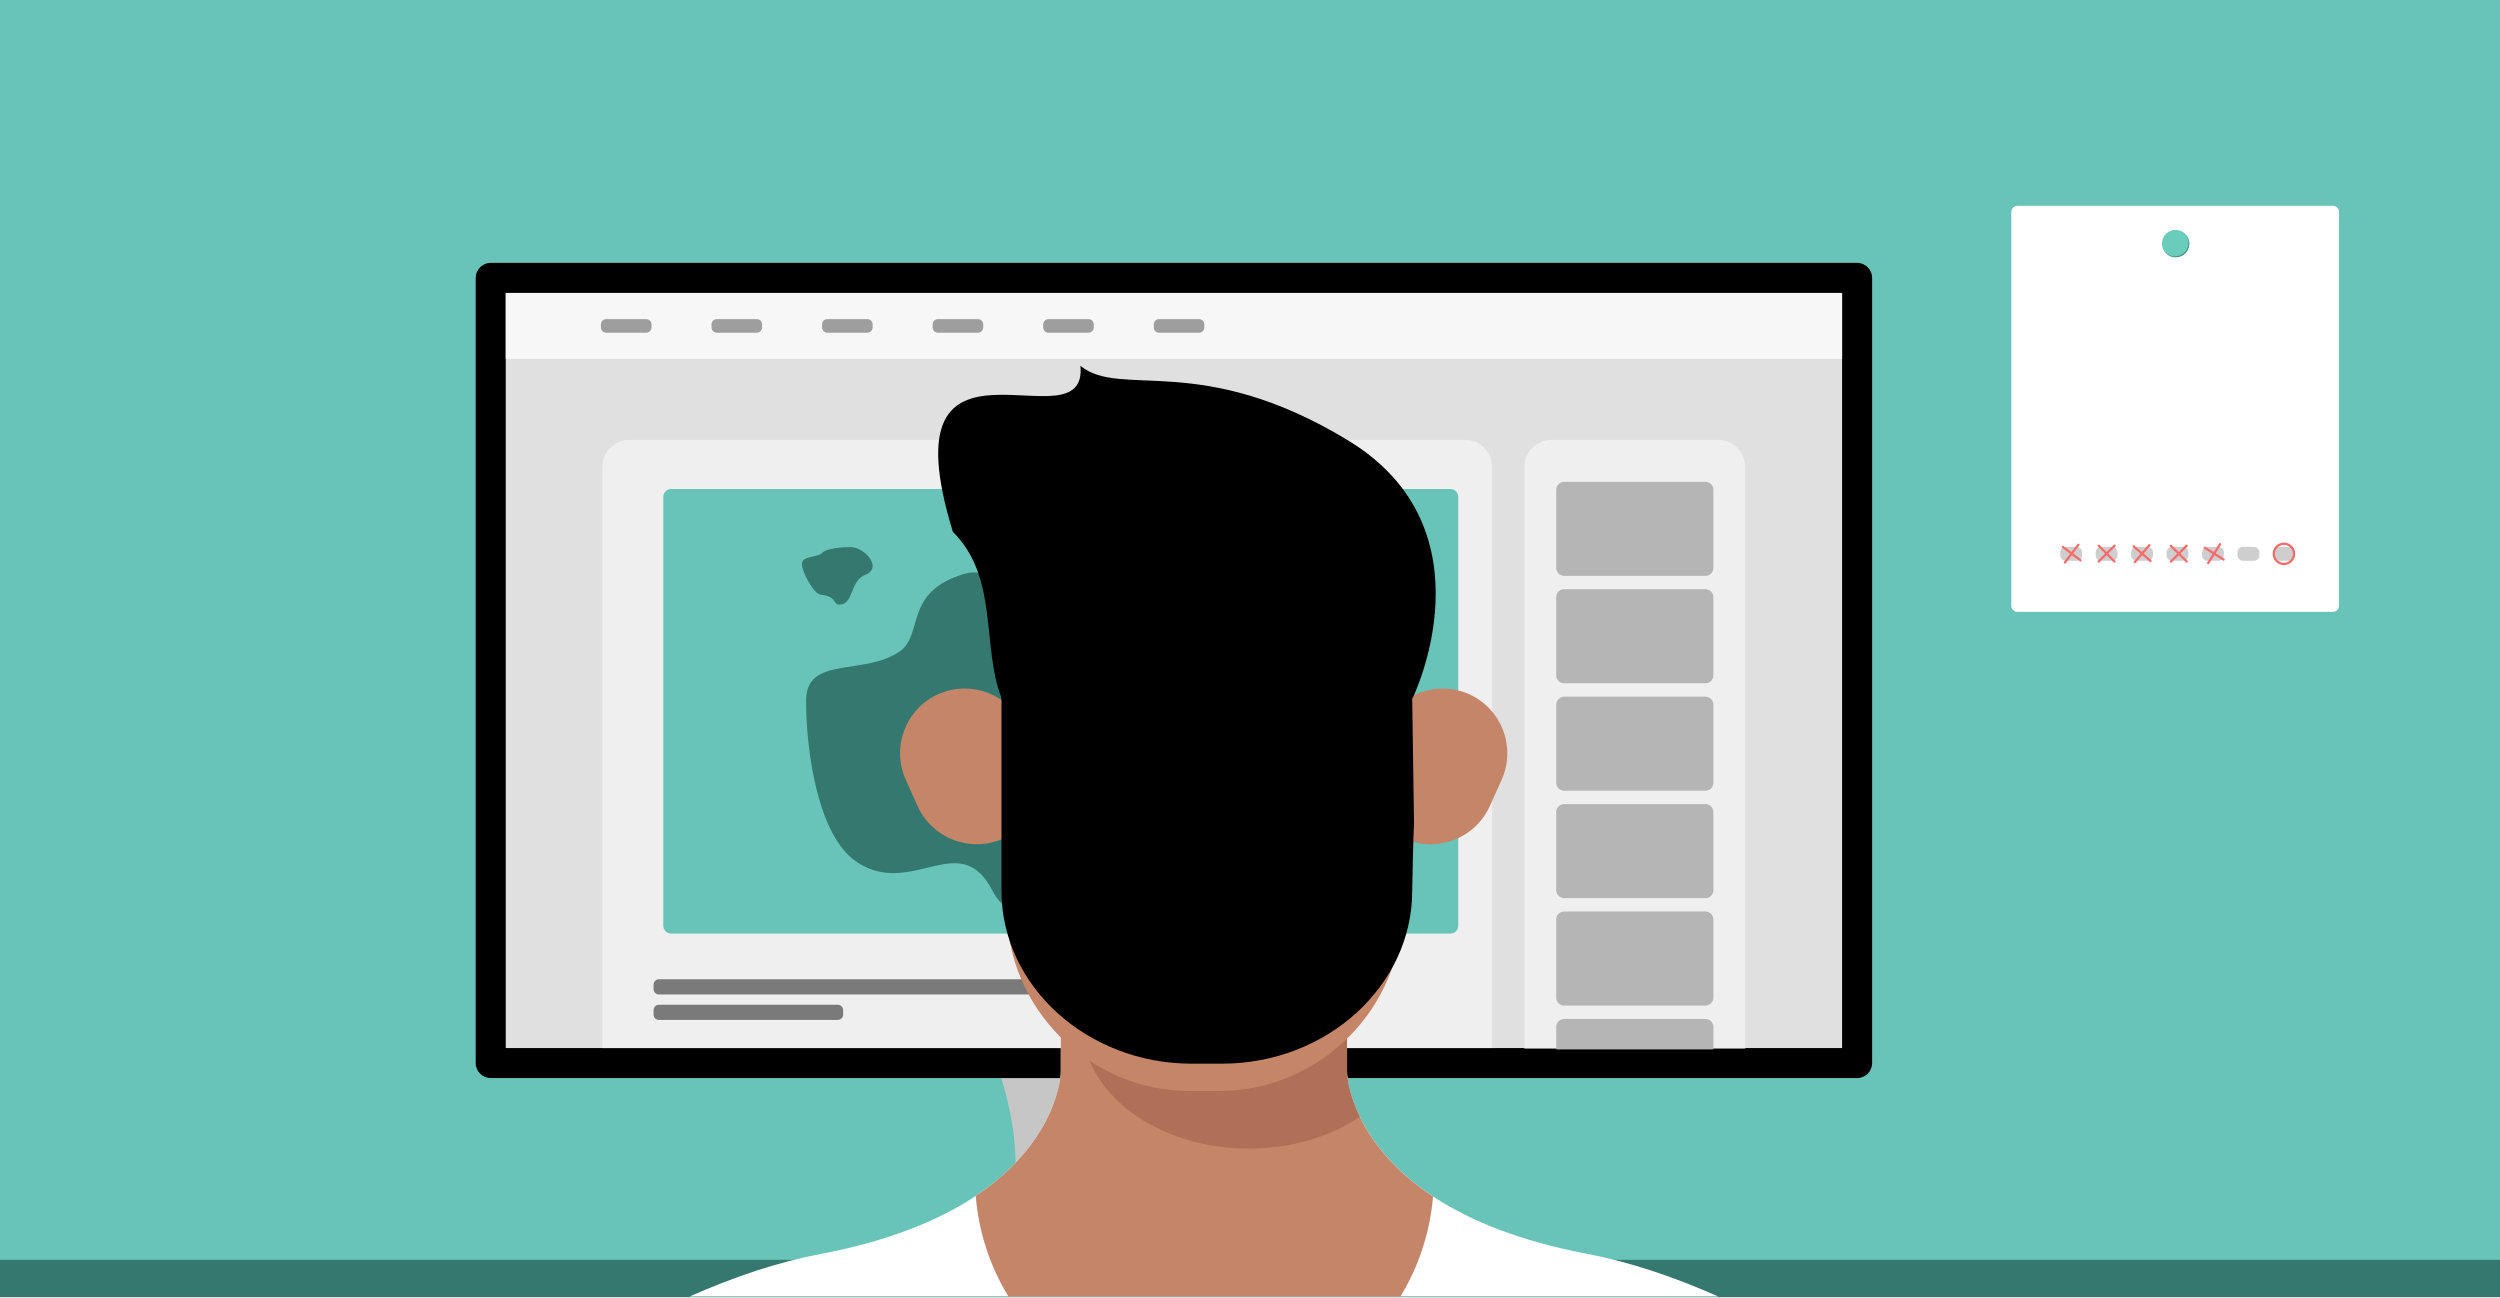
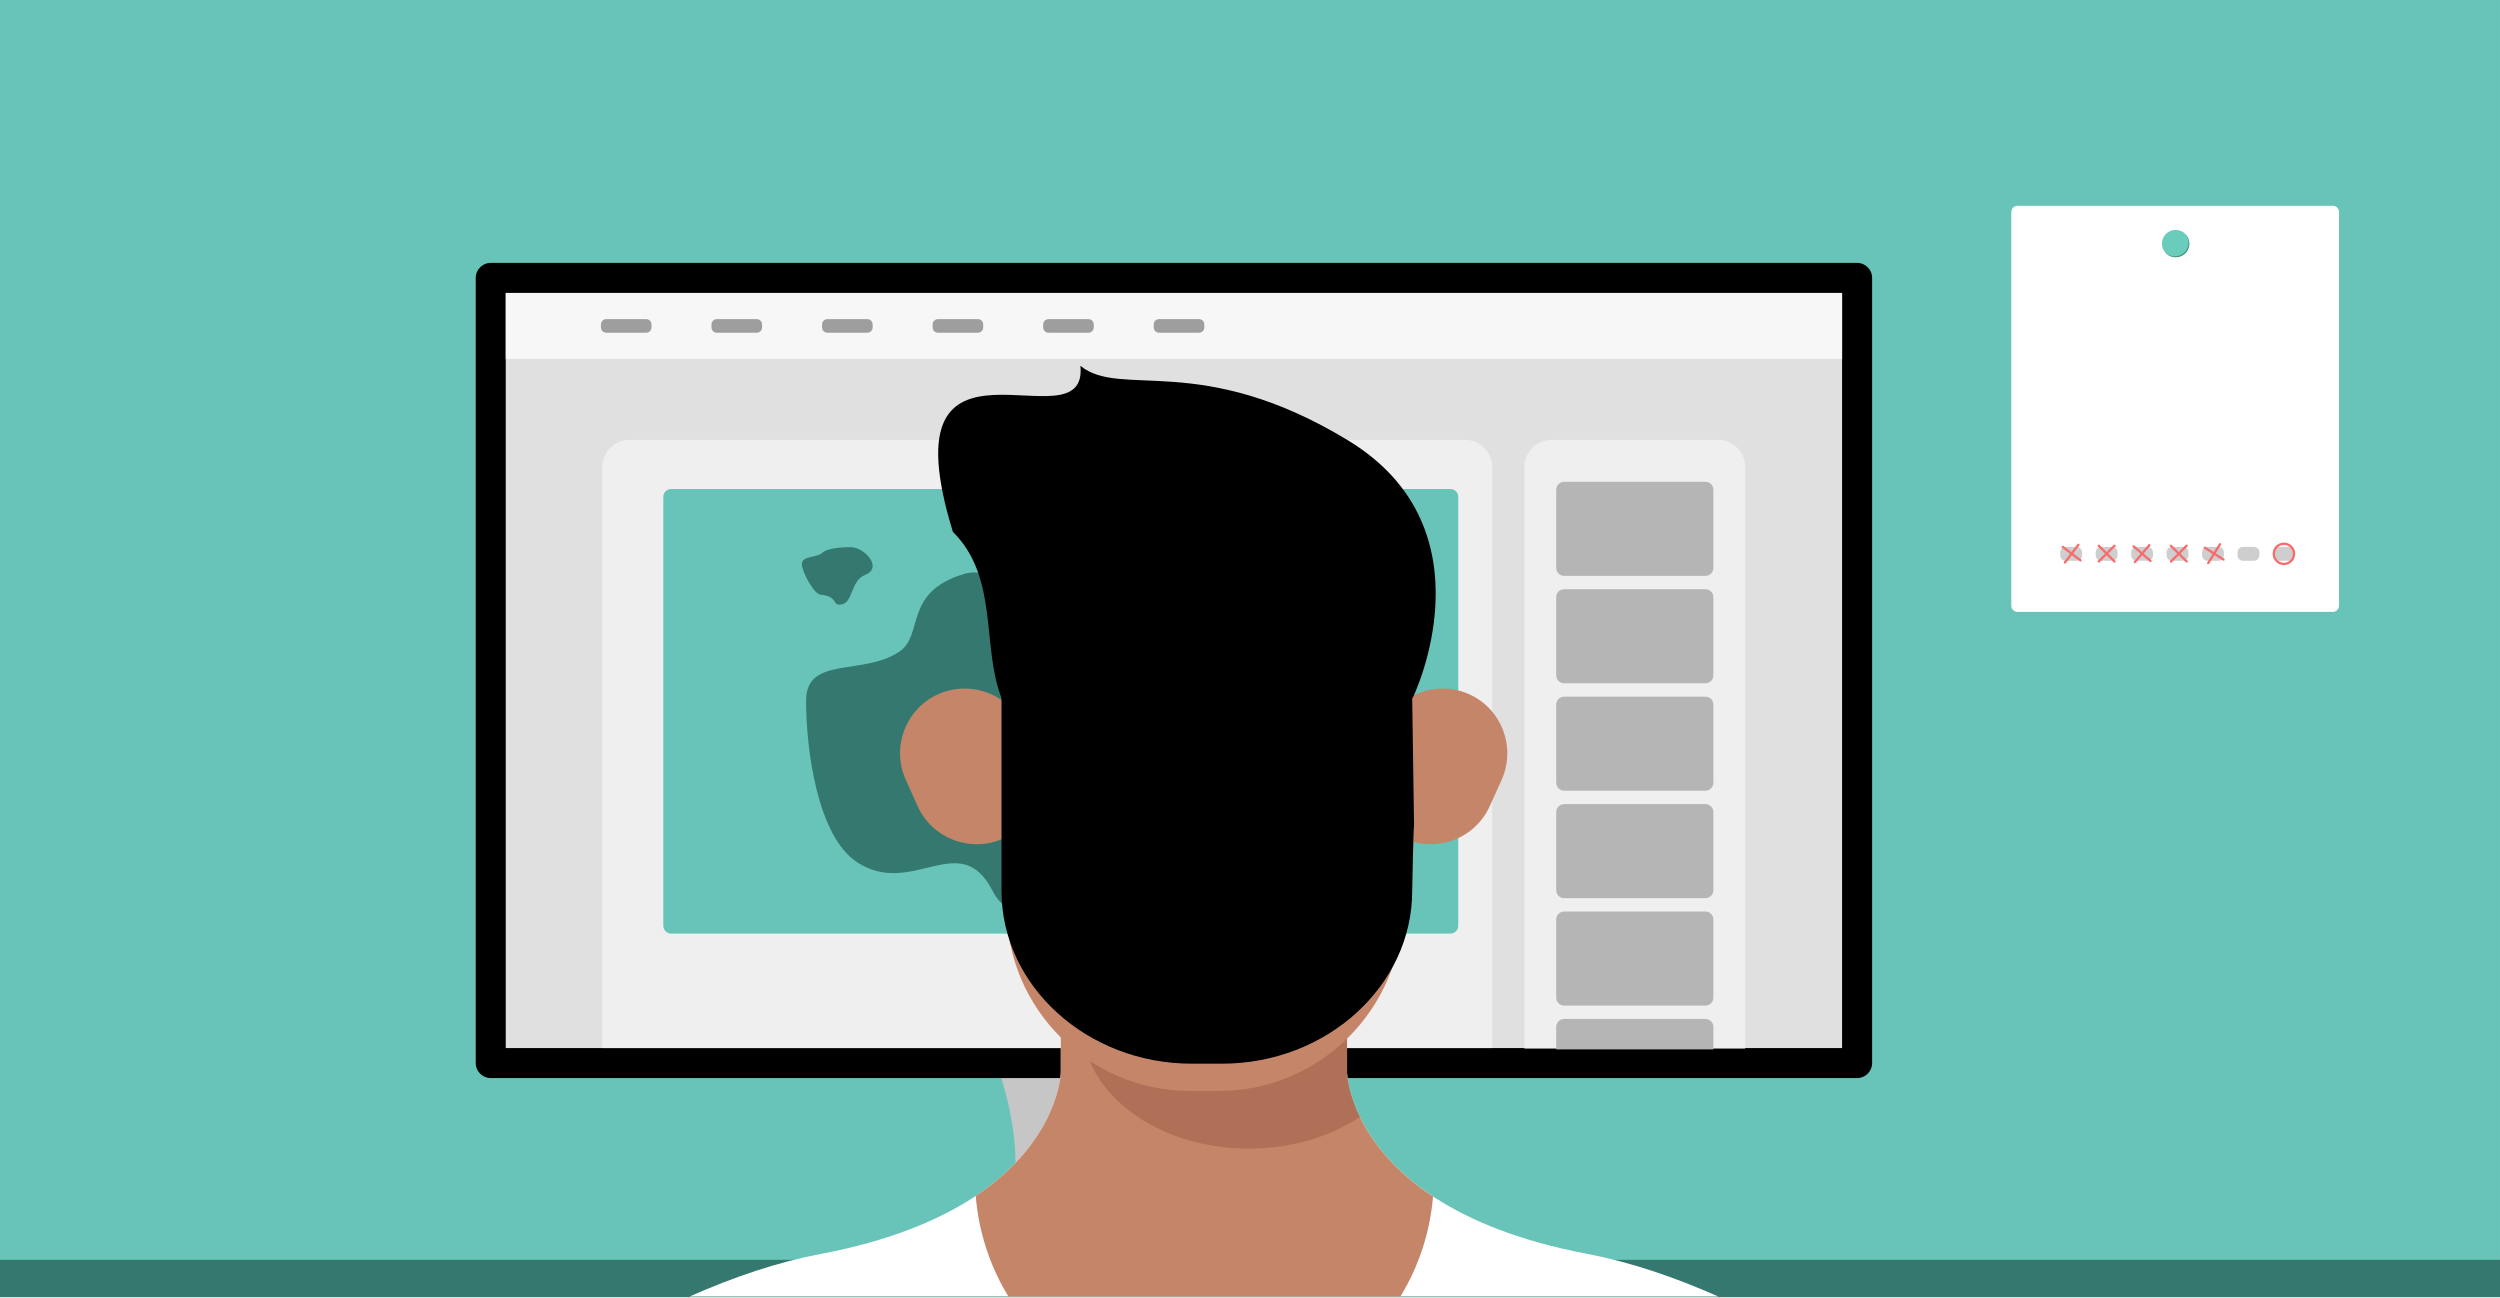
<svg xmlns="http://www.w3.org/2000/svg" viewBox="0 0 2159.89 1120.66">
  <g id="background">
    <rect width="2159.88" height="1120.14" style="fill: #68c4b8" />
  </g>
  <g id="computerStand">
    <path d="M1169.46,1113.31H860.75s16.59-65.51,16.59-108.71-16.59-86.14-16.59-86.14h308.71s-16,38.71-16,87.17S1169.46,1113.31,1169.46,1113.31Z" transform="translate(0)" style="fill: #c6c6c6" />
  </g>
  <g id="computerMonitor">
    <g>
      <rect x="423.99" y="240.12" width="1180.45" height="678.34" style="fill: #e0e0e0" />
      <path d="M1604.44,931.42H424a13,13,0,0,1-13-13V240.12a13,13,0,0,1,13-13H1604.44a13,13,0,0,1,13,13V918.46A13,13,0,0,1,1604.44,931.42ZM436.94,905.51H1591.48V253.07H436.94Z" transform="translate(0)" />
    </g>
    <path d="M543.92,380H1265.7a23.5,23.5,0,0,1,23.5,23.5v502a0,0,0,0,1,0,0H520.42a0,0,0,0,1,0,0v-502A23.5,23.5,0,0,1,543.92,380Z" style="fill: #efefef" />
    <path d="M1340.53,380h143.73a23.5,23.5,0,0,1,23.5,23.5V905.86a0,0,0,0,1,0,0H1317a0,0,0,0,1,0,0V403.48A23.5,23.5,0,0,1,1340.53,380Z" style="fill: #efefef" />
    <rect x="436.94" y="253.1" width="1154.55" height="56.96" style="fill: #f7f7f7" />
  </g>
  <g id="computerVideo">
    <rect x="573.06" y="422.48" width="686.81" height="384.12" rx="6.83" style="fill: #68c4b8" />
-     <g>
-       <rect x="564.66" y="846.06" width="419.29" height="13.11" rx="4.63" style="fill: #7a7a7a" />
-       <rect x="564.66" y="868.06" width="163.79" height="13.11" rx="4.63" style="fill: #7a7a7a" />
-     </g>
  </g>
  <g id="calendar">
    <rect x="1743.09" y="183.2" width="272.31" height="340.03" style="fill: #fff;stroke: #fff;stroke-linecap: round;stroke-linejoin: round;stroke-width: 10.839px" />
    <g>
      <circle cx="1879.64" cy="210.43" r="11.82" style="fill: #6accba" />
      <path d="M1891.46,210.43a11.81,11.81,0,0,1-21.21,7.15,11.8,11.8,0,0,0,18.13-15.08A11.73,11.73,0,0,1,1891.46,210.43Z" transform="translate(0)" style="fill: #438e80" />
    </g>
    <g>
      <rect x="1779.96" y="472.49" width="18.86" height="12" rx="4.71" style="fill: #cecece" />
      <g>
        <line x1="1782.16" y1="472.48" x2="1797.47" y2="484.15" style="fill: none;stroke: #f76c6a;stroke-linecap: round;stroke-linejoin: round;stroke-width: 2px" />
        <line x1="1783.99" y1="485.97" x2="1795.65" y2="470.66" style="fill: none;stroke: #f76c6a;stroke-linecap: round;stroke-linejoin: round;stroke-width: 2px" />
      </g>
      <rect x="1810.59" y="472.49" width="18.86" height="12" rx="4.71" style="fill: #cecece" />
      <g>
        <line x1="1813.22" y1="471.5" x2="1826.82" y2="485.12" style="fill: none;stroke: #f76c6a;stroke-linecap: round;stroke-linejoin: round;stroke-width: 2px" />
        <line x1="1813.21" y1="485.11" x2="1826.83" y2="471.51" style="fill: none;stroke: #f76c6a;stroke-linecap: round;stroke-linejoin: round;stroke-width: 2px" />
      </g>
      <rect x="1841.23" y="472.49" width="18.86" height="12" rx="4.71" style="fill: #cecece" />
      <g>
        <line x1="1843.35" y1="472.05" x2="1857.96" y2="484.58" style="fill: none;stroke: #f76c6a;stroke-linecap: round;stroke-linejoin: round;stroke-width: 2px" />
        <line x1="1844.4" y1="485.62" x2="1856.92" y2="471.01" style="fill: none;stroke: #f76c6a;stroke-linecap: round;stroke-linejoin: round;stroke-width: 2px" />
      </g>
      <rect x="1871.86" y="472.49" width="18.86" height="12" rx="4.71" style="fill: #cecece" />
      <g>
        <line x1="1875.53" y1="471.55" x2="1889.22" y2="485.08" style="fill: none;stroke: #f76c6a;stroke-linecap: round;stroke-linejoin: round;stroke-width: 2px" />
        <line x1="1875.61" y1="485.16" x2="1889.14" y2="471.47" style="fill: none;stroke: #f76c6a;stroke-linecap: round;stroke-linejoin: round;stroke-width: 2px" />
      </g>
      <rect x="1902.5" y="472.49" width="18.86" height="12" rx="4.71" style="fill: #cecece" />
      <g>
        <line x1="1904.76" y1="473.19" x2="1921.05" y2="483.44" style="fill: none;stroke: #f76c6a;stroke-linecap: round;stroke-linejoin: round;stroke-width: 2px" />
        <line x1="1907.78" y1="486.46" x2="1918.03" y2="470.17" style="fill: none;stroke: #f76c6a;stroke-linecap: round;stroke-linejoin: round;stroke-width: 2px" />
      </g>
      <rect x="1933.13" y="472.49" width="18.86" height="12" rx="4.71" style="fill: #cecece" />
      <rect x="1963.77" y="472.49" width="18.86" height="12" rx="4.71" style="fill: #cecece" />
      <circle cx="1973.2" cy="478.49" r="8.74" style="fill: none;stroke: #f76c6a;stroke-linecap: round;stroke-linejoin: round;stroke-width: 2px" />
    </g>
  </g>
  <g id="table">
    <rect y="1088.43" width="2159.89" height="32.23" style="fill: #34786f" />
  </g>
  <g id="interface">
    <rect x="1344.51" y="416.26" width="135.77" height="81.26" rx="6.83" style="fill: #b5b5b5" />
    <rect x="1344.51" y="509.07" width="135.77" height="81.26" rx="6.83" style="fill: #b5b5b5" />
    <rect x="1344.51" y="601.89" width="135.77" height="81.26" rx="6.83" style="fill: #b5b5b5" />
    <rect x="1344.51" y="694.7" width="135.77" height="81.26" rx="6.83" style="fill: #b5b5b5" />
    <rect x="1344.51" y="787.52" width="135.77" height="81.26" rx="6.83" style="fill: #b5b5b5" />
    <path d="M1351.35,880.34h122.11a6.83,6.83,0,0,1,6.83,6.83v19.46a0,0,0,0,1,0,0H1344.51a0,0,0,0,1,0,0V887.17A6.83,6.83,0,0,1,1351.35,880.34Z" style="fill: #b5b5b5" />
    <rect x="519.17" y="275.69" width="43.71" height="11.78" rx="4.63" style="fill: #9e9e9e" />
    <rect x="614.69" y="275.69" width="43.71" height="11.78" rx="4.63" style="fill: #9e9e9e" />
    <rect x="710.21" y="275.69" width="43.71" height="11.78" rx="4.63" style="fill: #9e9e9e" />
    <rect x="805.74" y="275.69" width="43.71" height="11.78" rx="4.63" style="fill: #9e9e9e" />
    <rect x="901.26" y="275.69" width="43.71" height="11.78" rx="4.63" style="fill: #9e9e9e" />
    <rect x="996.78" y="275.69" width="43.71" height="11.78" rx="4.63" style="fill: #9e9e9e" />
  </g>
  <g id="videoBlobRight">
    <path d="M978.24,650.69c-31.33,57.45-89.16,179.91-121,118.45-28-53.94-69.17,6.92-116.73-24.21-34.34-22.48-44.09-97.32-44.09-139.63,0-39.19,50-21,81-42.6,20.78-14.44,3.05-51.22,55.57-66.85,38.55-11.48,41,54.37,64,82.21C913.51,598.14,1003,605.3,978.24,650.69Z" transform="translate(0)" style="fill: #34786f" />
  </g>
  <g id="videoBlobLeft">
    <path d="M747.48,496.66c-13.26,5.1-9.9,25.71-22.12,25.71-6.55,0-1.2-7-16.49-8.58-5.71-.59-16.08-19.81-16.08-26.39,0-7.67,13.35-5.3,17.94-10,3.9-4,18.45-4.72,24.06-4.72C747,472.66,763.08,490.66,747.48,496.66Z" transform="translate(0)" style="fill: #34786f" />
  </g>
  <g id="person">
    <g>
      <path d="M1484.54,1120.14H595.73c38.29-17,76.59-29.87,113.09-36.75,59.25-11.17,101.6-29,131.85-48.63l2.34-1.54c72.12-48.08,73.49-106.46,73.49-106.46V862.6A197.39,197.39,0,0,1,1040.56,819a199.59,199.59,0,0,1,31.22,2.44q5.54.87,11,2a197.84,197.84,0,0,1,81,38.42v64.84s.26,10.85,6.32,27c1.31,3.49,2.88,7.23,4.79,11.16,9.81,20.31,28.32,45.78,63.19,68.82.77.51,1.55,1,2.34,1.52,30.2,19.45,72.32,37,131,48.11C1407.94,1090.27,1446.25,1103.11,1484.54,1120.14Z" transform="translate(0)" style="fill: #fff" />
      <path d="M1238.07,1033.76a196.84,196.84,0,0,1-28.19,86.38H871.24A196.57,196.57,0,0,1,843,1033.22c72.12-48.08,73.49-106.46,73.49-106.46V862.6A197.39,197.39,0,0,1,1040.56,819a199.59,199.59,0,0,1,31.22,2.44q5.54.87,11,2a197.84,197.84,0,0,1,81,38.42v64.84s.26,10.85,6.32,27c1.31,3.49,2.88,7.23,4.79,11.16C1184.69,985.25,1203.2,1010.72,1238.07,1033.76Z" transform="translate(0)" style="fill: #c58569" />
    </g>
    <path d="M1174.88,964.94c-25.47,17.06-59.09,27.43-95.94,27.43-79.53,0-144-48.27-144-107.82,0-1,.09-1.95.13-2.92,0-.53-.13-1-.13-1.58,0-31.43,60.64-57.09,136.84-58.6q5.54.87,11,2a197.84,197.84,0,0,1,81,38.42v64.84s.26,10.85,6.32,27C1171.4,957.27,1173,961,1174.88,964.94Z" transform="translate(0)" style="fill: #894c37;opacity: 0.36" />
    <path d="M1269.26,599.75h0a56,56,0,0,0-57.7,7.29v-68.3c0-87.12-71.28-158.4-158.41-158.4H1028c-87.12,0-158.4,71.28-158.4,158.4v69.42a56.06,56.06,0,0,0-59.1-8.41h0a56,56,0,0,0-28,73.88l10.29,22.86a56,56,0,0,0,73.88,28h0c1-.45,2-.93,3-1.44v61.1c0,87.12,71.28,158.4,158.4,158.4h25.18c87.13,0,158.41-71.28,158.41-158.4V723.76c.51.26,1,.52,1.55.75h0a56,56,0,0,0,73.88-28l10.29-22.86A56,56,0,0,0,1269.26,599.75Z" transform="translate(0)" style="fill: #c58569" />
    <path d="M865.25,602.91c-17.38-44.11-2.08-103.89-42-143.43C762.37,261.5,940.55,390,933.44,316.05c35,28.6,103.71-12.88,231,64.29s56.1,222.57,56.1,222.57-7,3.65-7.35,5.25-4.71-59.26-10.85-76.12S1182,481.21,1158,470.53C1002.1,401.16,995,512.73,871.22,549v56.92Z" transform="translate(0)" />
    <path d="M865.26,712.25v57.54c0,82.05,74,149.18,164.34,149.18h26.13c90.38,0,164.34-67.13,164.34-149.18,0,0,1.06-56.4,1.61-56.18h0L1220.07,603V538.66c0-82-74-149.18-164.34-149.18H1029.6c-90.39,0-164.34,67.13-164.34,149.18V604" transform="translate(0)" />
  </g>
</svg>
